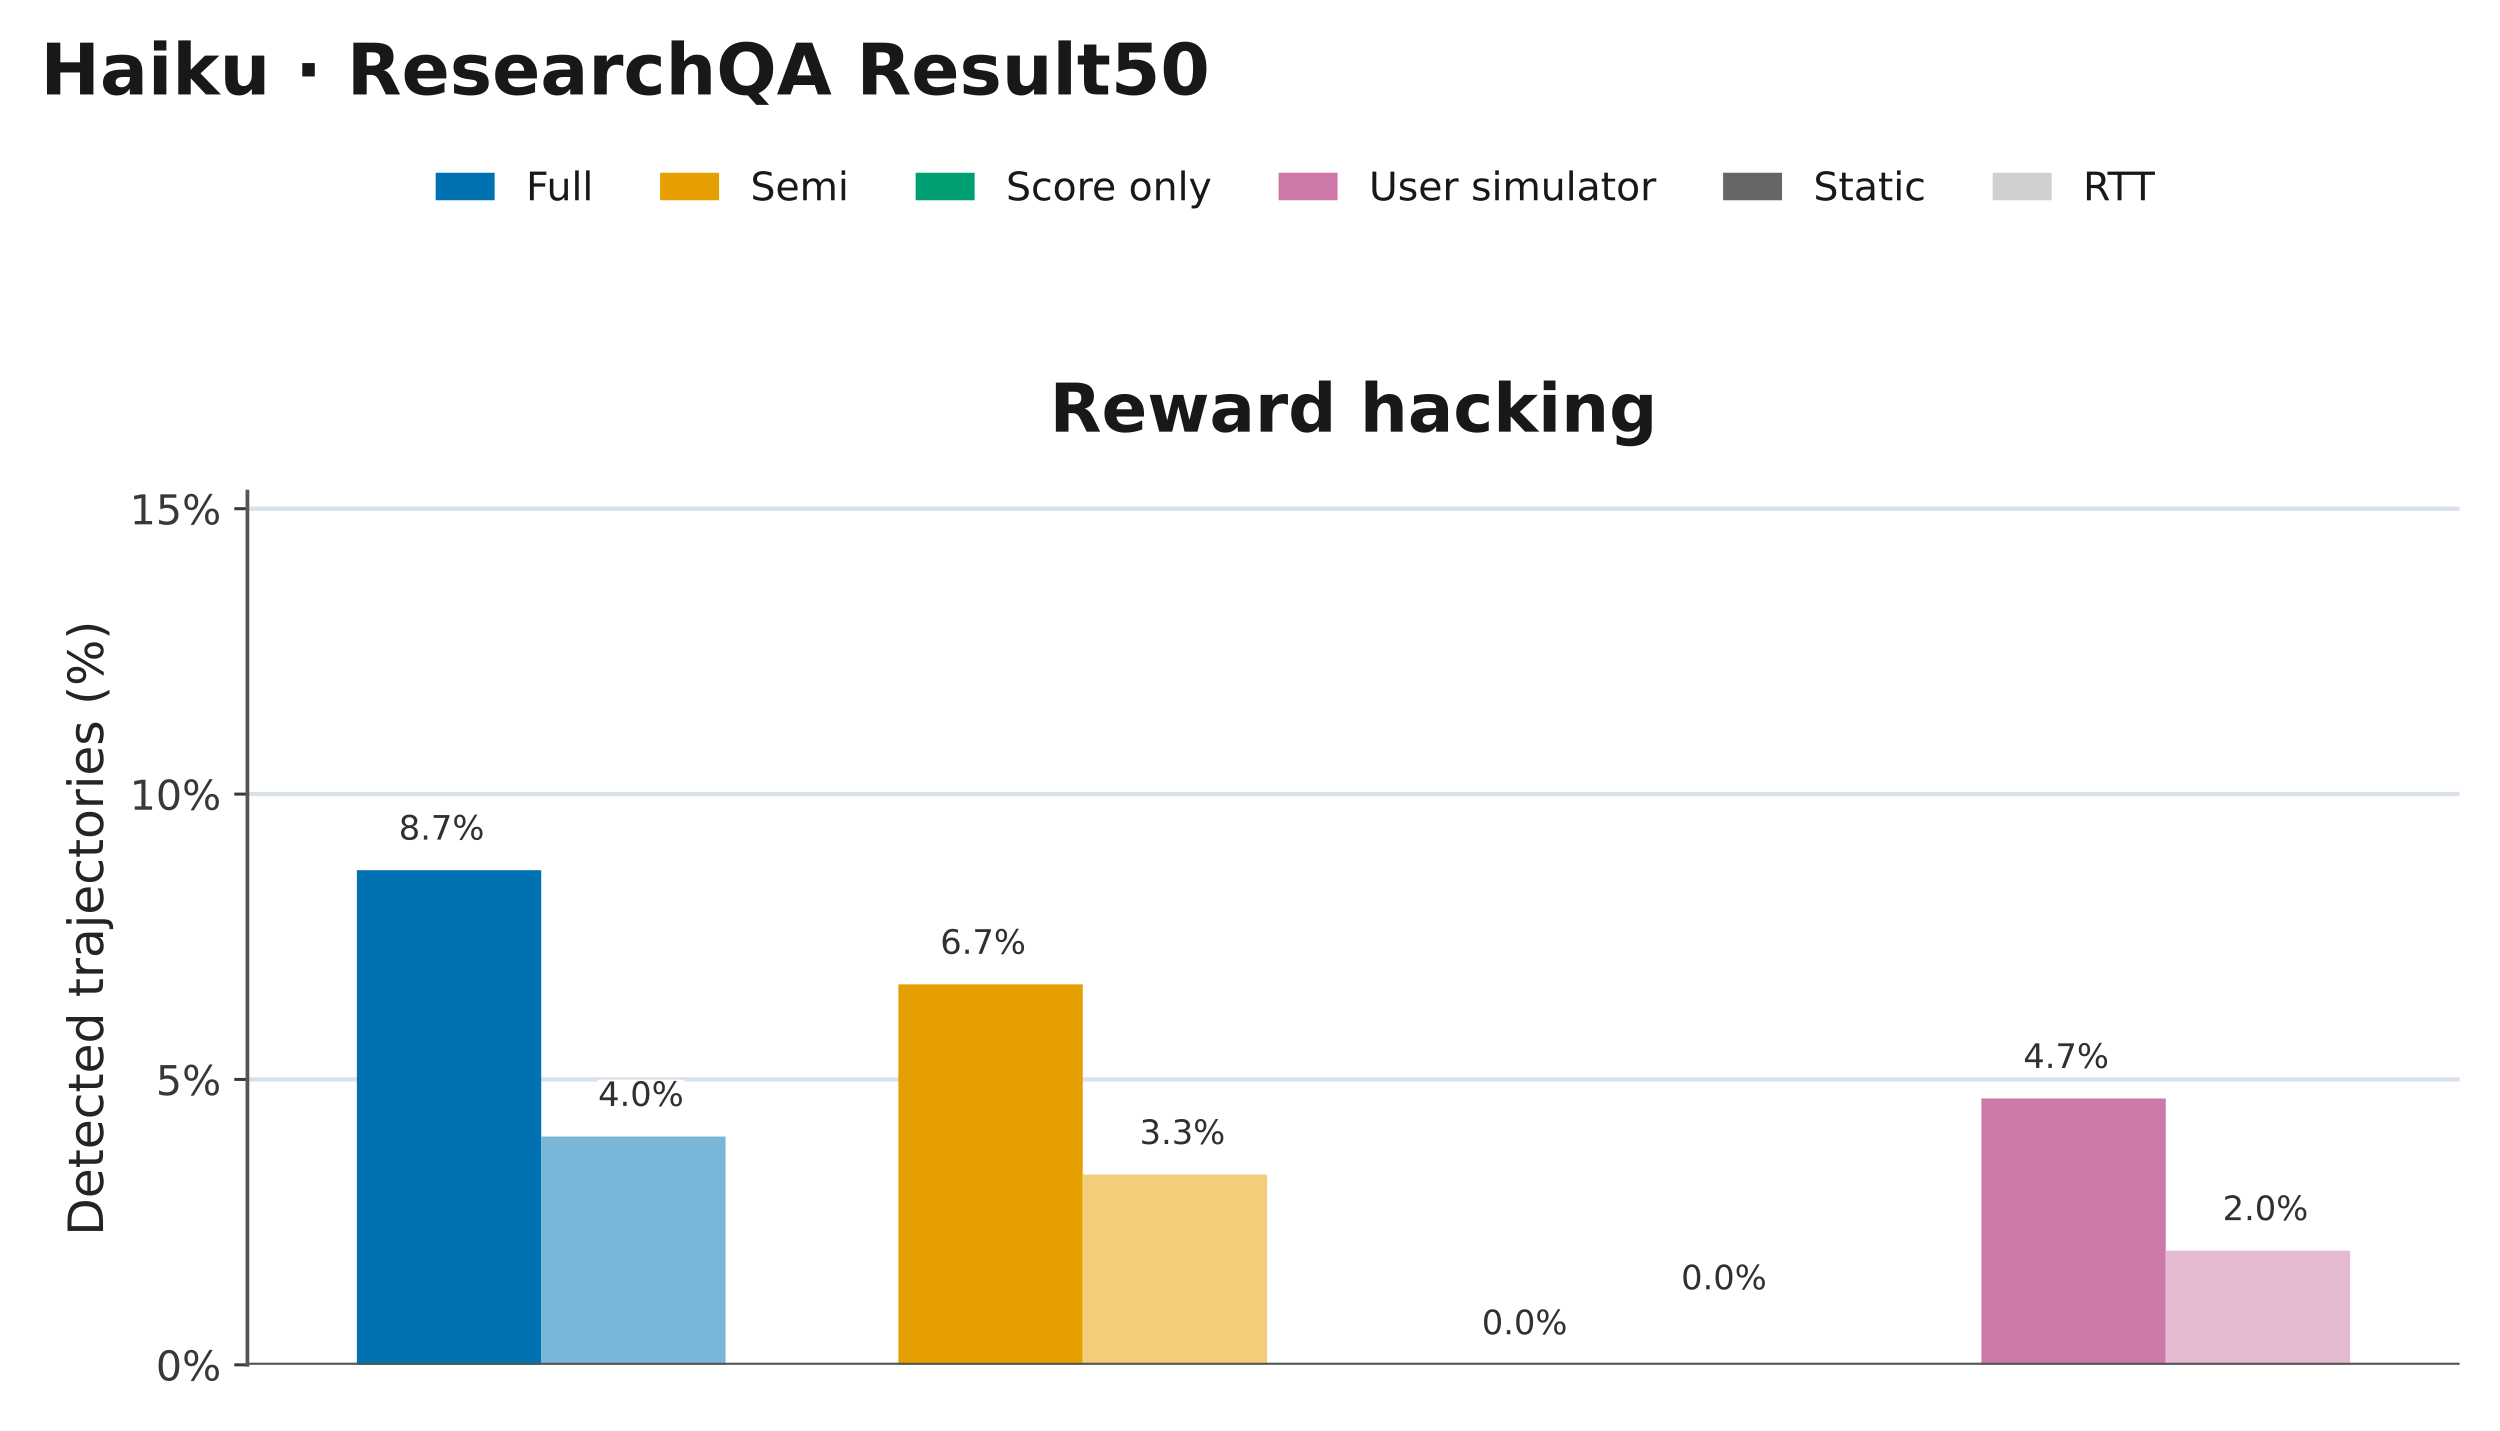
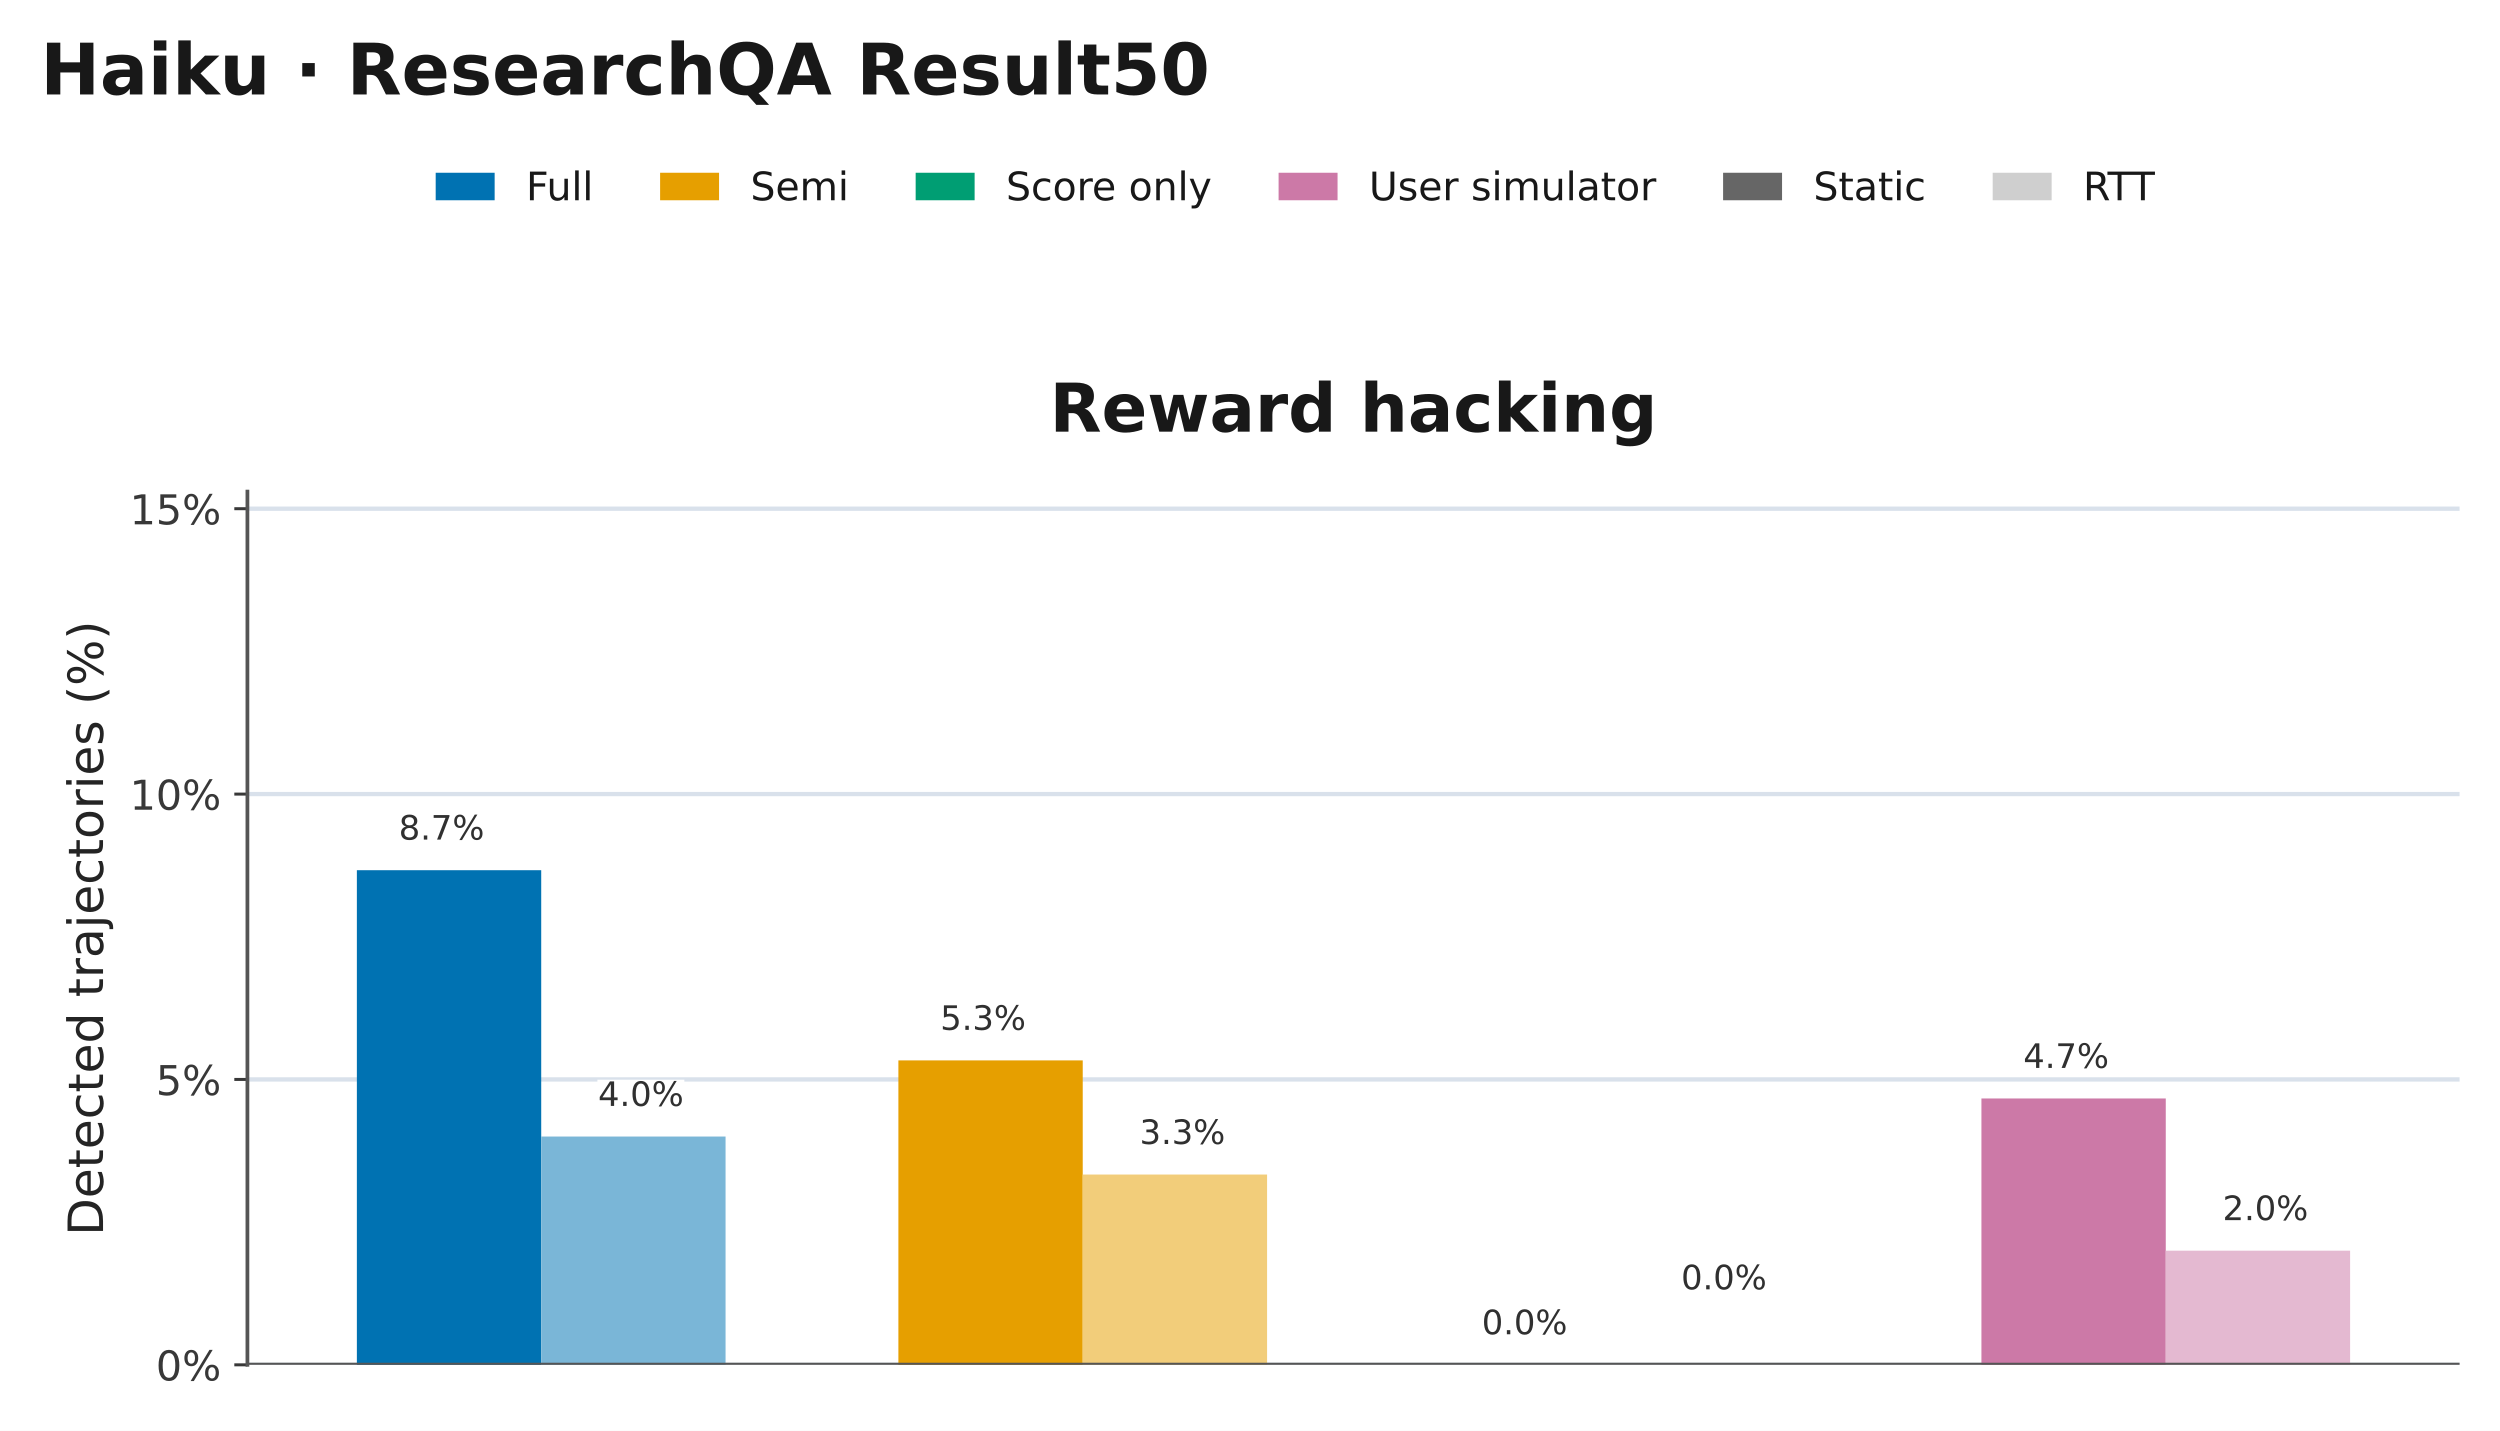
<svg xmlns="http://www.w3.org/2000/svg" xmlns:xlink="http://www.w3.org/1999/xlink" width="667.872pt" height="382.229pt" viewBox="0 0 667.872 382.229" version="1.1">
  <defs>
    <style type="text/css">*{stroke-linejoin: round; stroke-linecap: butt}</style>
  </defs>
  <g id="figure_1">
    <g id="patch_1">
      <path d="M 0 382.229  L 667.872 382.229  L 667.872 0  L 0 0  z " style="fill: #ffffff" />
    </g>
    <g id="axes_1">
      <g id="patch_2">
        <path d="M 66.096 364.608  L 657.072 364.608  L 657.072 131.328  L 66.096 131.328  z " style="fill: #ffffff" />
      </g>
      <g id="matplotlib.axis_1" />
      <g id="matplotlib.axis_2">
        <g id="ytick_1">
          <g id="line2d_1">
-             <path d="M 66.096 364.608  L 657.072 364.608  " clip-path="url(#p0b9fe8e3bd)" style="fill: none; stroke: #d9e1eb; stroke-width: 1.15; stroke-linecap: square" />
+             <path d="M 66.096 364.608  L 657.072 364.608  " clip-path="url(#p161649a391)" style="fill: none; stroke: #d9e1eb; stroke-width: 1.15; stroke-linecap: square" />
          </g>
          <g id="line2d_2">
            <defs>
-               <path id="mf185c7ac59" d="M 0 0  L -3.5 0  " style="stroke: #383838; stroke-width: 0.8" />
+               <path id="m43f53b0921" d="M 0 0  L -3.5 0  " style="stroke: #383838; stroke-width: 0.8" />
            </defs>
            <g>
-               <use xlink:href="#mf185c7ac59" x="66.096" y="364.608" style="fill: #383838; stroke: #383838; stroke-width: 0.8" />
+               <use xlink:href="#m43f53b0921" x="66.096" y="364.608" style="fill: #383838; stroke: #383838; stroke-width: 0.8" />
            </g>
          </g>
          <g id="text_1">
            <text style="font-size: 11px; font-family: 'DejaVu Sans'; text-anchor: end; fill: #383838" x="59.096" y="368.787" transform="rotate(-0 59.096 368.7867)">0%</text>
          </g>
        </g>
        <g id="ytick_2">
          <g id="line2d_3">
-             <path d="M 66.096 288.373  L 657.072 288.373  " clip-path="url(#p0b9fe8e3bd)" style="fill: none; stroke: #d9e1eb; stroke-width: 1.15; stroke-linecap: square" />
+             <path d="M 66.096 288.373  L 657.072 288.373  " clip-path="url(#p161649a391)" style="fill: none; stroke: #d9e1eb; stroke-width: 1.15; stroke-linecap: square" />
          </g>
          <g id="line2d_4">
            <g>
-               <use xlink:href="#mf185c7ac59" x="66.096" y="288.373" style="fill: #383838; stroke: #383838; stroke-width: 0.8" />
+               <use xlink:href="#m43f53b0921" x="66.096" y="288.373" style="fill: #383838; stroke: #383838; stroke-width: 0.8" />
            </g>
          </g>
          <g id="text_2">
            <text style="font-size: 11px; font-family: 'DejaVu Sans'; text-anchor: end; fill: #383838" x="59.096" y="292.551" transform="rotate(-0 59.096 292.5514)">5%</text>
          </g>
        </g>
        <g id="ytick_3">
          <g id="line2d_5">
-             <path d="M 66.096 212.137  L 657.072 212.137  " clip-path="url(#p0b9fe8e3bd)" style="fill: none; stroke: #d9e1eb; stroke-width: 1.15; stroke-linecap: square" />
+             <path d="M 66.096 212.137  L 657.072 212.137  " clip-path="url(#p161649a391)" style="fill: none; stroke: #d9e1eb; stroke-width: 1.15; stroke-linecap: square" />
          </g>
          <g id="line2d_6">
            <g>
-               <use xlink:href="#mf185c7ac59" x="66.096" y="212.137" style="fill: #383838; stroke: #383838; stroke-width: 0.8" />
+               <use xlink:href="#m43f53b0921" x="66.096" y="212.137" style="fill: #383838; stroke: #383838; stroke-width: 0.8" />
            </g>
          </g>
          <g id="text_3">
            <text style="font-size: 11px; font-family: 'DejaVu Sans'; text-anchor: end; fill: #383838" x="59.096" y="216.316" transform="rotate(-0 59.096 216.3161)">10%</text>
          </g>
        </g>
        <g id="ytick_4">
          <g id="line2d_7">
-             <path d="M 66.096 135.902  L 657.072 135.902  " clip-path="url(#p0b9fe8e3bd)" style="fill: none; stroke: #d9e1eb; stroke-width: 1.15; stroke-linecap: square" />
+             <path d="M 66.096 135.902  L 657.072 135.902  " clip-path="url(#p161649a391)" style="fill: none; stroke: #d9e1eb; stroke-width: 1.15; stroke-linecap: square" />
          </g>
          <g id="line2d_8">
            <g>
-               <use xlink:href="#mf185c7ac59" x="66.096" y="135.902" style="fill: #383838; stroke: #383838; stroke-width: 0.8" />
+               <use xlink:href="#m43f53b0921" x="66.096" y="135.902" style="fill: #383838; stroke: #383838; stroke-width: 0.8" />
            </g>
          </g>
          <g id="text_4">
            <text style="font-size: 11px; font-family: 'DejaVu Sans'; text-anchor: end; fill: #383838" x="59.096" y="140.081" transform="rotate(-0 59.096 140.0808)">15%</text>
          </g>
        </g>
        <g id="text_5">
          <text style="font-size: 13px; font-family: 'DejaVu Sans'; text-anchor: middle; fill: #242424" x="27.524" y="247.968" transform="rotate(-90 27.52373 247.968)">Detected trajectories (%)</text>
        </g>
      </g>
      <g id="patch_3">
-         <path d="M 95.337 364.608  L 144.585 364.608  L 144.585 232.467  L 95.337 232.467  z " clip-path="url(#p0b9fe8e3bd)" style="fill: #0072b2" />
+         <path d="M 95.337 364.608  L 144.585 364.608  L 144.585 232.467  L 95.337 232.467  z " clip-path="url(#p161649a391)" style="fill: #0072b2" />
      </g>
      <g id="patch_4">
-         <path d="M 144.585 364.608  L 193.833 364.608  L 193.833 303.62  L 144.585 303.62  z " clip-path="url(#p0b9fe8e3bd)" style="fill: #7ab6d7" />
+         <path d="M 144.585 364.608  L 193.833 364.608  L 193.833 303.62  L 144.585 303.62  z " clip-path="url(#p161649a391)" style="fill: #7ab6d7" />
      </g>
      <g id="patch_5">
-         <path d="M 240.003 364.608  L 289.251 364.608  L 289.251 262.961  L 240.003 262.961  z " clip-path="url(#p0b9fe8e3bd)" style="fill: #e69f00" />
+         <path d="M 240.003 364.608  L 289.251 364.608  L 289.251 283.29  L 240.003 283.29  z " clip-path="url(#p161649a391)" style="fill: #e69f00" />
      </g>
      <g id="patch_6">
-         <path d="M 289.251 364.608  L 338.499 364.608  L 338.499 313.784  L 289.251 313.784  z " clip-path="url(#p0b9fe8e3bd)" style="fill: #f2cd7a" />
+         <path d="M 289.251 364.608  L 338.499 364.608  L 338.499 313.784  L 289.251 313.784  z " clip-path="url(#p161649a391)" style="fill: #f2cd7a" />
      </g>
      <g id="patch_7">
-         <path d="M 384.669 364.608  L 433.917 364.608  L 433.917 364.608  L 384.669 364.608  z " clip-path="url(#p0b9fe8e3bd)" style="fill: #009e73" />
+         <path d="M 384.669 364.608  L 433.917 364.608  L 433.917 364.608  L 384.669 364.608  z " clip-path="url(#p161649a391)" style="fill: #009e73" />
      </g>
      <g id="patch_8">
-         <path d="M 433.917 364.608  L 483.165 364.608  L 483.165 364.608  L 433.917 364.608  z " clip-path="url(#p0b9fe8e3bd)" style="fill: #7acdb6" />
+         <path d="M 433.917 364.608  L 483.165 364.608  L 483.165 364.608  L 433.917 364.608  z " clip-path="url(#p161649a391)" style="fill: #7acdb6" />
      </g>
      <g id="patch_9">
-         <path d="M 529.335 364.608  L 578.583 364.608  L 578.583 293.455  L 529.335 293.455  z " clip-path="url(#p0b9fe8e3bd)" style="fill: #cc79a7" />
+         <path d="M 529.335 364.608  L 578.583 364.608  L 578.583 293.455  L 529.335 293.455  z " clip-path="url(#p161649a391)" style="fill: #cc79a7" />
      </g>
      <g id="patch_10">
-         <path d="M 578.583 364.608  L 627.831 364.608  L 627.831 334.114  L 578.583 334.114  z " clip-path="url(#p0b9fe8e3bd)" style="fill: #e4b9d1" />
+         <path d="M 578.583 364.608  L 627.831 364.608  L 627.831 334.114  L 578.583 334.114  z " clip-path="url(#p161649a391)" style="fill: #e4b9d1" />
      </g>
      <g id="patch_11">
        <path d="M 66.096 364.608  L 66.096 131.328  " style="fill: none; stroke: #555555; stroke-linejoin: miter; stroke-linecap: square" />
      </g>
      <g id="line2d_9">
-         <path d="M 66.096 364.608  L 657.072 364.608  " clip-path="url(#p0b9fe8e3bd)" style="fill: none; stroke: #555555; stroke-width: 1.1; stroke-linecap: square" />
+         <path d="M 66.096 364.608  L 657.072 364.608  " clip-path="url(#p161649a391)" style="fill: none; stroke: #555555; stroke-width: 1.1; stroke-linecap: square" />
      </g>
      <g id="text_6">
        <text style="font-weight: 700; font-size: 18px; font-family: 'DejaVu Sans'; text-anchor: middle; fill: #181818" x="361.584" y="115.328" transform="rotate(-0 361.584 115.328)">Reward hacking</text>
      </g>
      <g id="text_7">
        <g id="patch_12">
          <path d="M 106.349 226.647  L 129.573 226.647  L 129.573 217.287  L 106.349 217.287  z " style="fill: #ffffff" />
        </g>
        <text style="font-size: 9px; font-family: 'DejaVu Sans'; text-anchor: middle; fill: #303030" x="117.961" y="224.305" transform="rotate(-0 117.961 224.3047)">8.7%</text>
      </g>
      <g id="text_8">
        <g id="patch_13">
          <path d="M 159.597 297.8  L 182.821 297.8  L 182.821 288.44  L 159.597 288.44  z " style="fill: #ffffff" />
        </g>
        <text style="font-size: 9px; font-family: 'DejaVu Sans'; text-anchor: middle; fill: #303030" x="171.209" y="295.458" transform="rotate(-0 171.209 295.4577)">4.0%</text>
      </g>
      <g id="text_9">
        <g id="patch_14">
-           <path d="M 251.015 257.141  L 274.239 257.141  L 274.239 247.781  L 251.015 247.781  z " style="fill: #ffffff" />
-         </g>
-         <text style="font-size: 9px; font-family: 'DejaVu Sans'; text-anchor: middle; fill: #303030" x="262.627" y="254.799" transform="rotate(-0 262.627 254.7988)">6.7%</text>
+           <path d="M 251.015 277.47  L 274.239 277.47  L 274.239 268.11  L 251.015 268.11  z " style="fill: #ffffff" />
+         </g>
+         <text style="font-size: 9px; font-family: 'DejaVu Sans'; text-anchor: middle; fill: #303030" x="262.627" y="275.128" transform="rotate(-0 262.627 275.1282)">5.3%</text>
      </g>
      <g id="text_10">
        <g id="patch_15">
          <path d="M 304.263 307.964  L 327.487 307.964  L 327.487 298.604  L 304.263 298.604  z " style="fill: #ffffff" />
        </g>
        <text style="font-size: 9px; font-family: 'DejaVu Sans'; text-anchor: middle; fill: #303030" x="315.875" y="305.622" transform="rotate(-0 315.875 305.6224)">3.3%</text>
      </g>
      <g id="text_11">
        <g id="patch_16">
          <path d="M 395.681 358.788  L 418.905 358.788  L 418.905 349.428  L 395.681 349.428  z " style="fill: #ffffff" />
        </g>
        <text style="font-size: 9px; font-family: 'DejaVu Sans'; text-anchor: middle; fill: #303030" x="407.293" y="356.446" transform="rotate(-0 407.293 356.4459)">0.0%</text>
      </g>
      <g id="text_12">
        <g id="patch_17">
          <path d="M 448.929 346.788  L 472.153 346.788  L 472.153 337.428  L 448.929 337.428  z " style="fill: #ffffff" />
        </g>
        <text style="font-size: 9px; font-family: 'DejaVu Sans'; text-anchor: middle; fill: #303030" x="460.541" y="344.446" transform="rotate(-0 460.541 344.4459)">0.0%</text>
      </g>
      <g id="text_13">
        <g id="patch_18">
          <path d="M 540.347 287.635  L 563.571 287.635  L 563.571 278.275  L 540.347 278.275  z " style="fill: #ffffff" />
        </g>
        <text style="font-size: 9px; font-family: 'DejaVu Sans'; text-anchor: middle; fill: #303030" x="551.959" y="285.293" transform="rotate(-0 551.959 285.2929)">4.7%</text>
      </g>
      <g id="text_14">
        <g id="patch_19">
          <path d="M 593.595 328.294  L 616.819 328.294  L 616.819 318.934  L 593.595 318.934  z " style="fill: #ffffff" />
        </g>
        <text style="font-size: 9px; font-family: 'DejaVu Sans'; text-anchor: middle; fill: #303030" x="605.207" y="325.952" transform="rotate(-0 605.207 325.9518)">2.0%</text>
      </g>
    </g>
    <g id="text_15">
      <text style="font-weight: 700; font-size: 19px; font-family: 'DejaVu Sans'; text-anchor: start; fill: #181818" x="10.8" y="25.237" transform="rotate(-0 10.8 25.23703)">Haiku · ResearchQA Result50</text>
    </g>
    <g id="legend_1">
      <g id="patch_20">
        <path d="M 116.394 53.5  L 132.144 53.5  L 132.144 46.15  L 116.394 46.15  z " style="fill: #0072b2" />
      </g>
      <g id="text_16">
        <text style="font-size: 10.5px; font-family: 'DejaVu Sans'; text-anchor: start; fill: #181818" x="140.544" y="53.5" transform="rotate(-0 140.5437 53.50036)">Full</text>
      </g>
      <g id="patch_21">
        <path d="M 176.347 53.5  L 192.097 53.5  L 192.097 46.15  L 176.347 46.15  z " style="fill: #e69f00" />
      </g>
      <g id="text_17">
        <text style="font-size: 10.5px; font-family: 'DejaVu Sans'; text-anchor: start; fill: #181818" x="200.497" y="53.5" transform="rotate(-0 200.4971 53.50036)">Semi</text>
      </g>
      <g id="patch_22">
        <path d="M 244.618 53.5  L 260.368 53.5  L 260.368 46.15  L 244.618 46.15  z " style="fill: #009e73" />
      </g>
      <g id="text_18">
        <text style="font-size: 10.5px; font-family: 'DejaVu Sans'; text-anchor: start; fill: #181818" x="268.768" y="53.5" transform="rotate(-0 268.7684 53.50036)">Score only</text>
      </g>
      <g id="patch_23">
        <path d="M 341.576 53.5  L 357.326 53.5  L 357.326 46.15  L 341.576 46.15  z " style="fill: #cc79a7" />
      </g>
      <g id="text_19">
        <text style="font-size: 10.5px; font-family: 'DejaVu Sans'; text-anchor: start; fill: #181818" x="365.726" y="53.5" transform="rotate(-0 365.7261 53.50036)">User simulator</text>
      </g>
      <g id="patch_24">
        <path d="M 460.323 53.5  L 476.073 53.5  L 476.073 46.15  L 460.323 46.15  z " style="fill: #666666" />
      </g>
      <g id="text_20">
        <text style="font-size: 10.5px; font-family: 'DejaVu Sans'; text-anchor: start; fill: #181818" x="484.473" y="53.5" transform="rotate(-0 484.4729 53.50036)">Static</text>
      </g>
      <g id="patch_25">
        <path d="M 532.346 53.5  L 548.096 53.5  L 548.096 46.15  L 532.346 46.15  z " style="fill: #cfcfcf" />
      </g>
      <g id="text_21">
        <text style="font-size: 10.5px; font-family: 'DejaVu Sans'; text-anchor: start; fill: #181818" x="556.496" y="53.5" transform="rotate(-0 556.4963 53.50036)">RTT</text>
      </g>
    </g>
  </g>
  <defs>
-     <clipPath id="p0b9fe8e3bd">
+     <clipPath id="p161649a391">
      <rect x="66.096" y="131.328" width="590.976" height="233.28" />
    </clipPath>
  </defs>
</svg>
